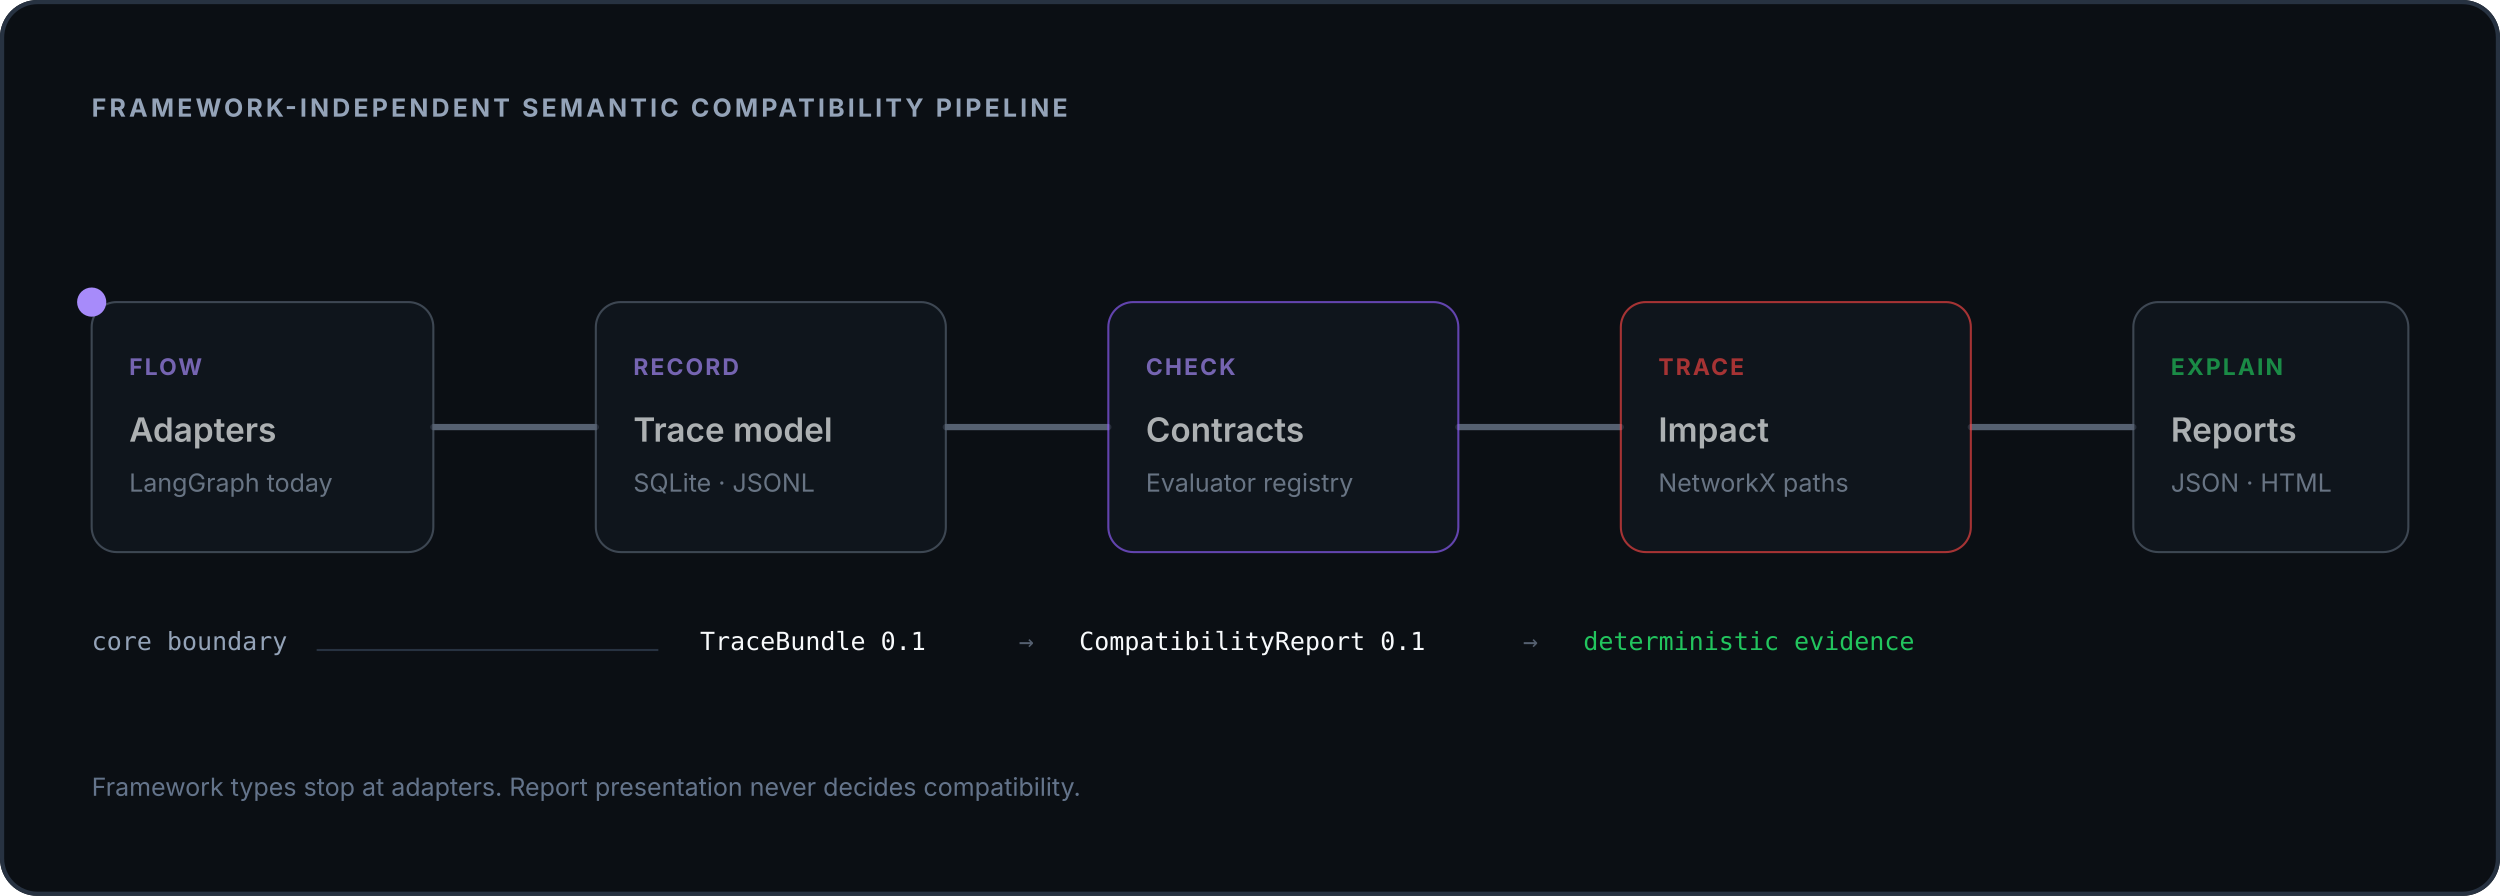
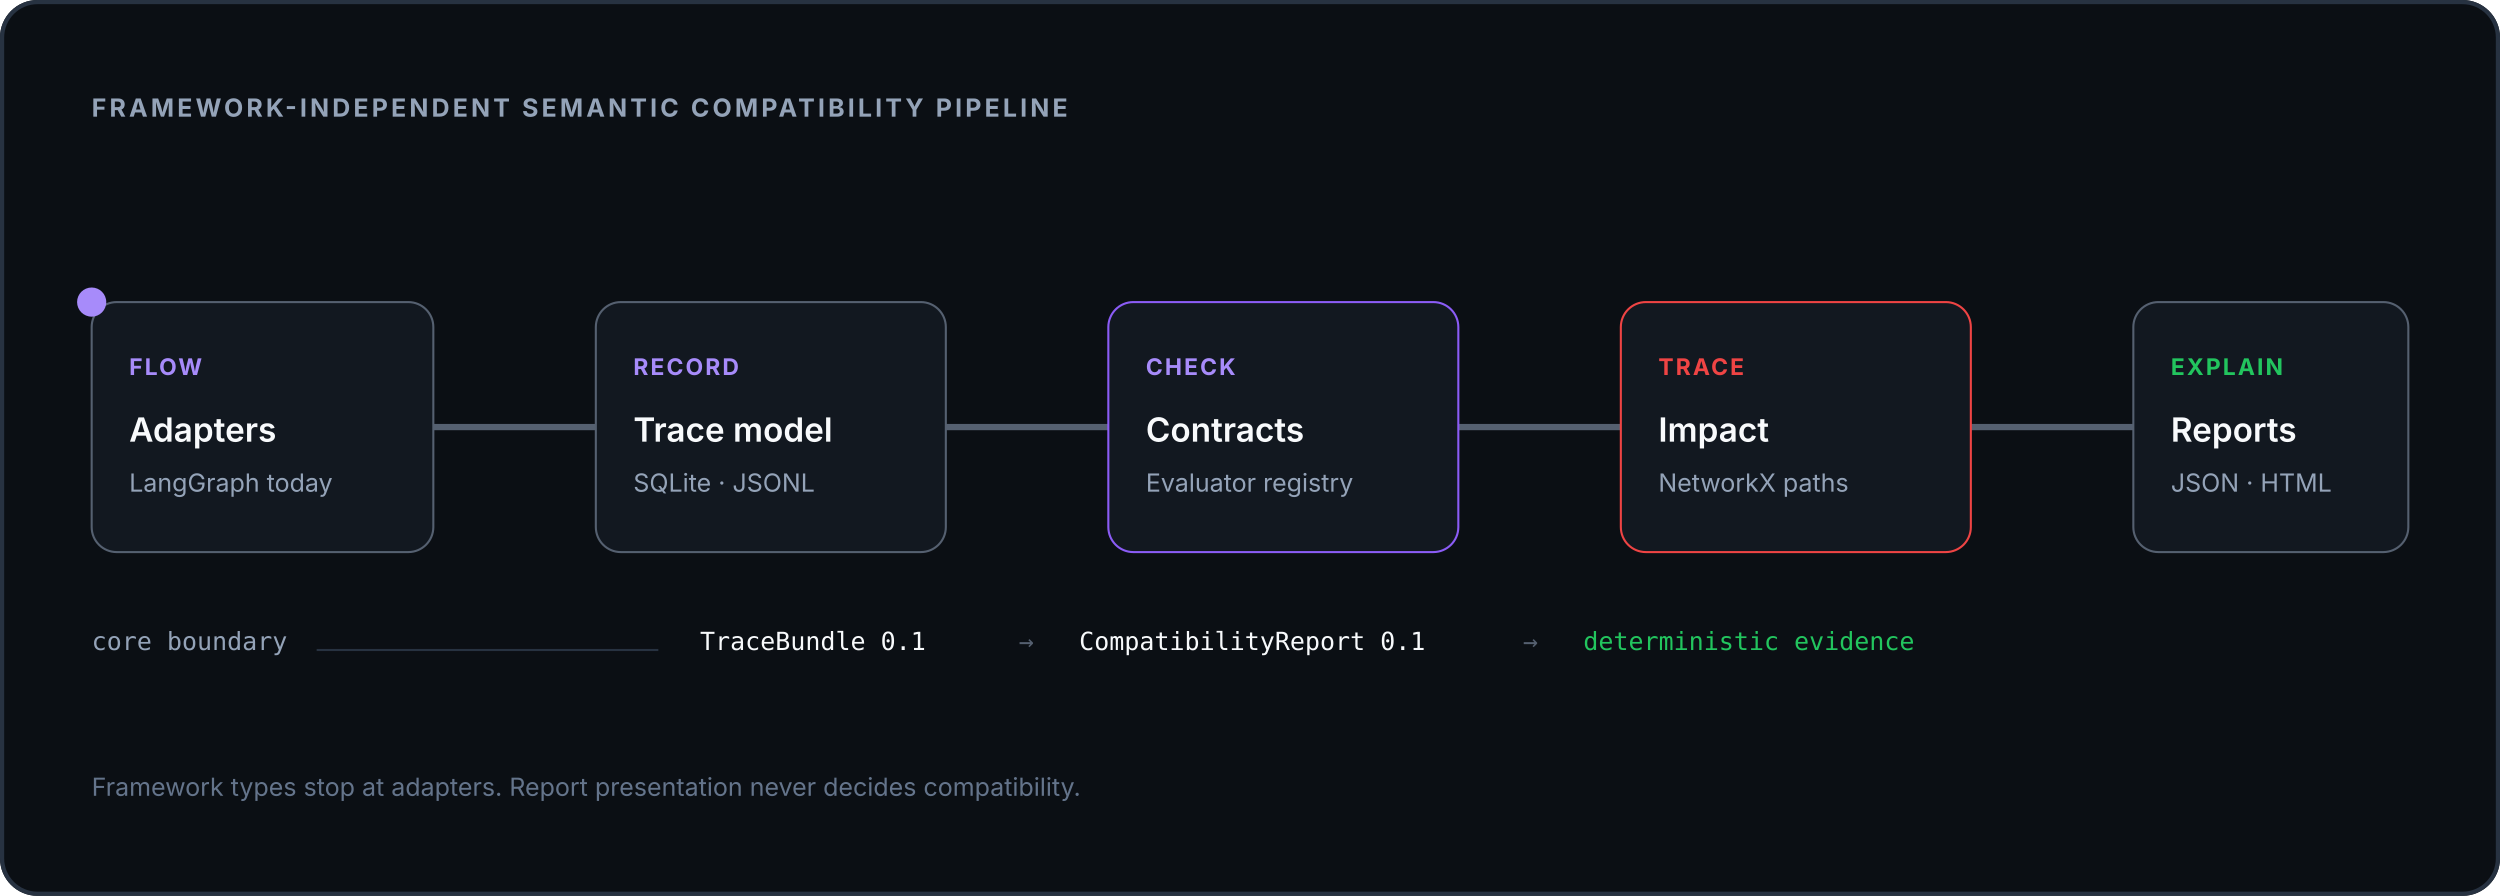
<svg xmlns="http://www.w3.org/2000/svg" width="1200" height="430" viewBox="0 0 1200 430" role="img" aria-labelledby="title desc">
  <style>
    .pulse{offset-path:path('M208 205H286M454 205H532M700 205H778M946 205H1024');animation:travel 4s cubic-bezier(.22,1,.36,1) 1 forwards}
-     .stage{opacity:.68;animation:activate .32s cubic-bezier(.22,1,.36,1) forwards}.s2{animation-delay:.55s}.s3{animation-delay:1.1s}.s4{animation-delay:1.65s}.s5{animation-delay:2.2s}
+     .stage{opacity:1}
    @keyframes travel{0%{offset-distance:0;opacity:0}5%{opacity:1}95%{opacity:1}100%{offset-distance:100%;opacity:0}}
-     @keyframes activate{to{opacity:1}}
-     @media(prefers-reduced-motion:reduce){.pulse{animation:none;display:none}.stage{animation:none;opacity:1}}
+     @media(prefers-reduced-motion:reduce){.pulse{animation:none;display:none}}
  </style>
  <rect width="1200" height="430" rx="18" fill="#0B0F14" />
  <rect x="1" y="1" width="1198" height="428" rx="17" fill="none" stroke="#273241" stroke-width="2" />
  <text x="44" y="56" fill="#94A3B8" font-family="Inter,-apple-system,BlinkMacSystemFont,Segoe UI,sans-serif" font-size="12" font-weight="700" letter-spacing="1.5">FRAMEWORK-INDEPENDENT SEMANTIC COMPATIBILITY PIPELINE</text>
  <g transform="translate(44 145)" font-family="Inter,-apple-system,BlinkMacSystemFont,Segoe UI,sans-serif">
    <path d="M164 60H242M410 60H488M656 60H734M902 60H980" stroke="#556070" stroke-width="3" stroke-linecap="round" />
    <g class="stage s1">
      <rect width="164" height="120" rx="12" fill="#121820" stroke="#556070" />
      <text x="18" y="35" fill="#A78BFA" font-size="11" font-weight="700" letter-spacing="1">FLOW</text>
      <text x="18" y="67" fill="#F8FAFC" font-size="16" font-weight="620">Adapters</text>
      <text x="18" y="91" fill="#94A3B8" font-size="12">LangGraph today</text>
    </g>
    <g class="stage s2" transform="translate(242)">
      <rect width="168" height="120" rx="12" fill="#121820" stroke="#556070" />
      <text x="18" y="35" fill="#A78BFA" font-size="11" font-weight="700" letter-spacing="1">RECORD</text>
      <text x="18" y="67" fill="#F8FAFC" font-size="16" font-weight="620">Trace model</text>
      <text x="18" y="91" fill="#94A3B8" font-size="12">SQLite · JSONL</text>
    </g>
    <g class="stage s3" transform="translate(488)">
      <rect width="168" height="120" rx="12" fill="#121820" stroke="#8B5CF6" />
      <text x="18" y="35" fill="#A78BFA" font-size="11" font-weight="700" letter-spacing="1">CHECK</text>
      <text x="18" y="67" fill="#F8FAFC" font-size="16" font-weight="620">Contracts</text>
      <text x="18" y="91" fill="#94A3B8" font-size="12">Evaluator registry</text>
    </g>
    <g class="stage s4" transform="translate(734)">
      <rect width="168" height="120" rx="12" fill="#121820" stroke="#EF4444" />
      <text x="18" y="35" fill="#EF4444" font-size="11" font-weight="700" letter-spacing="1">TRACE</text>
      <text x="18" y="67" fill="#F8FAFC" font-size="16" font-weight="620">Impact</text>
      <text x="18" y="91" fill="#94A3B8" font-size="12">NetworkX paths</text>
    </g>
    <g class="stage s5" transform="translate(980)">
      <rect width="132" height="120" rx="12" fill="#121820" stroke="#556070" />
      <text x="18" y="35" fill="#22C55E" font-size="11" font-weight="700" letter-spacing="1">EXPLAIN</text>
      <text x="18" y="67" fill="#F8FAFC" font-size="16" font-weight="620">Reports</text>
      <text x="18" y="91" fill="#94A3B8" font-size="12">JSON · HTML</text>
    </g>
    <circle class="pulse" cx="0" cy="0" r="7" fill="#A78BFA" />
  </g>
  <g transform="translate(44 312)" font-family="SFMono-Regular,Consolas,monospace" font-size="12">
    <text fill="#94A3B8">core boundary</text>
    <path d="M108 0H272" stroke="#273241" />
    <text x="292" fill="#F8FAFC">TraceBundle 0.1</text>
    <text x="445" fill="#556070">→</text>
    <text x="474" fill="#F8FAFC">CompatibilityReport 0.1</text>
    <text x="687" fill="#556070">→</text>
    <text x="716" fill="#22C55E">deterministic evidence</text>
  </g>
  <text x="44" y="382" fill="#64748B" font-family="Inter,-apple-system,BlinkMacSystemFont,Segoe UI,sans-serif" font-size="12">Framework types stop at adapters. Report presentation never decides compatibility.</text>
</svg>
